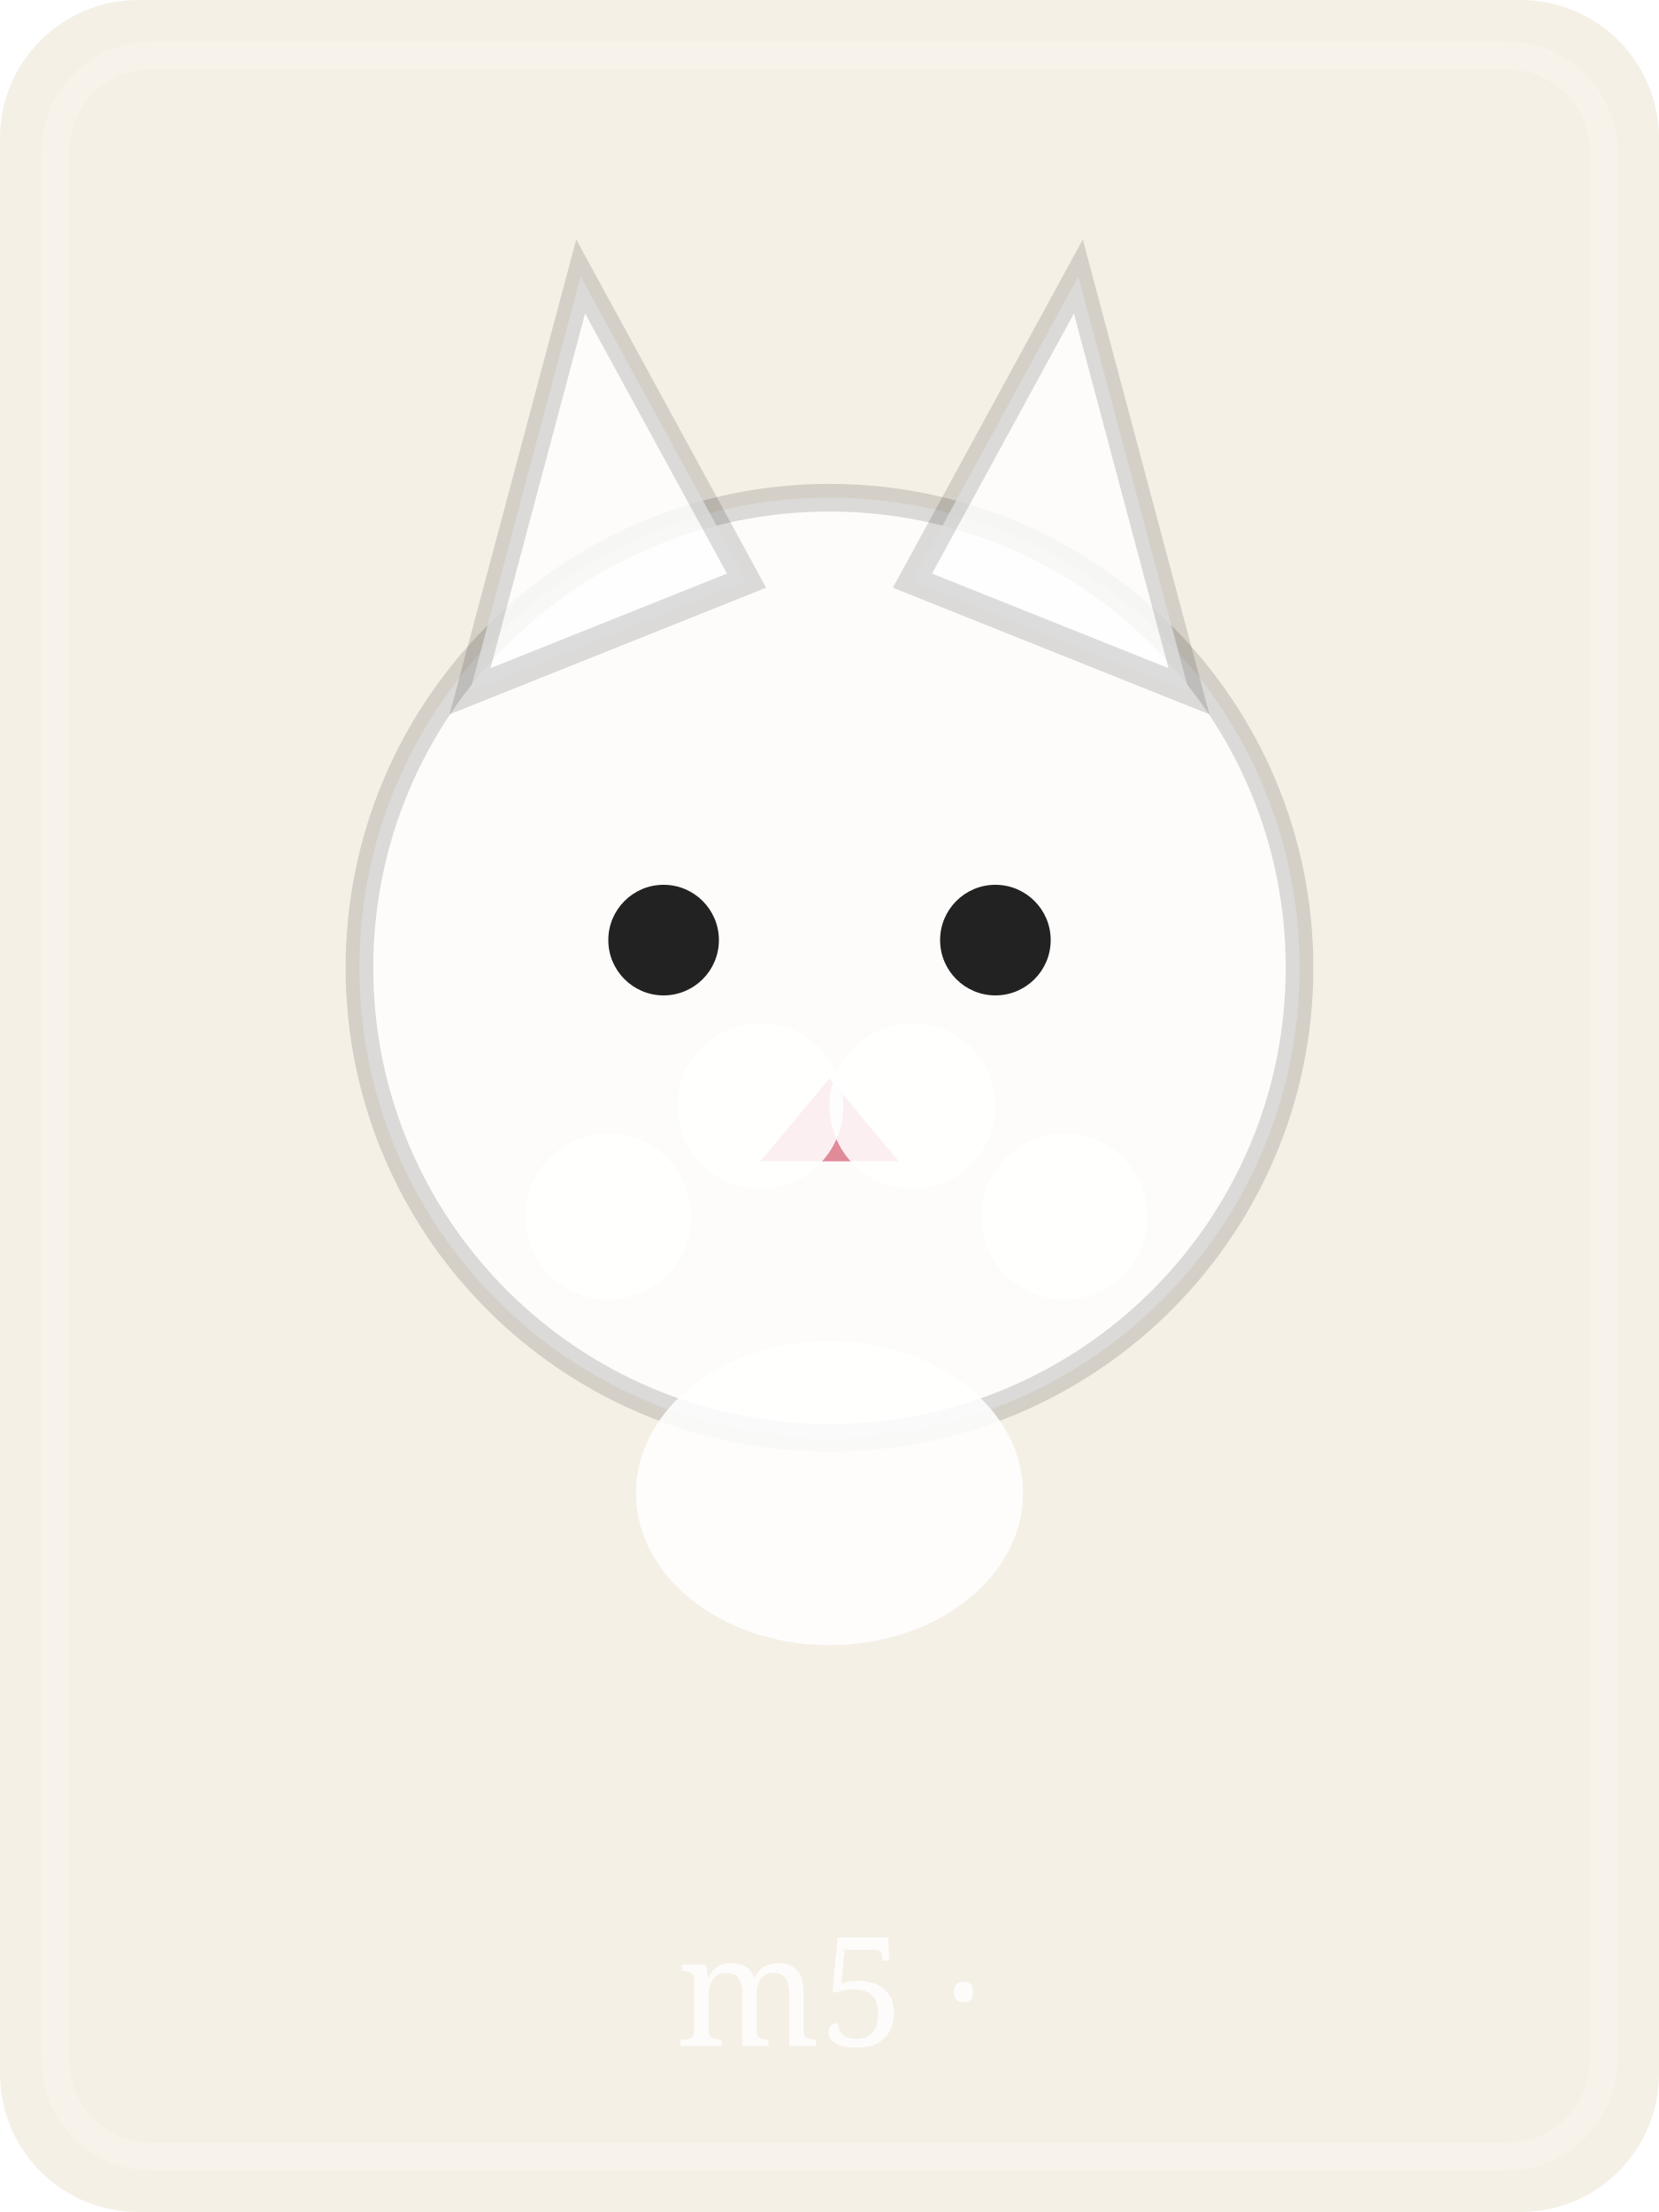
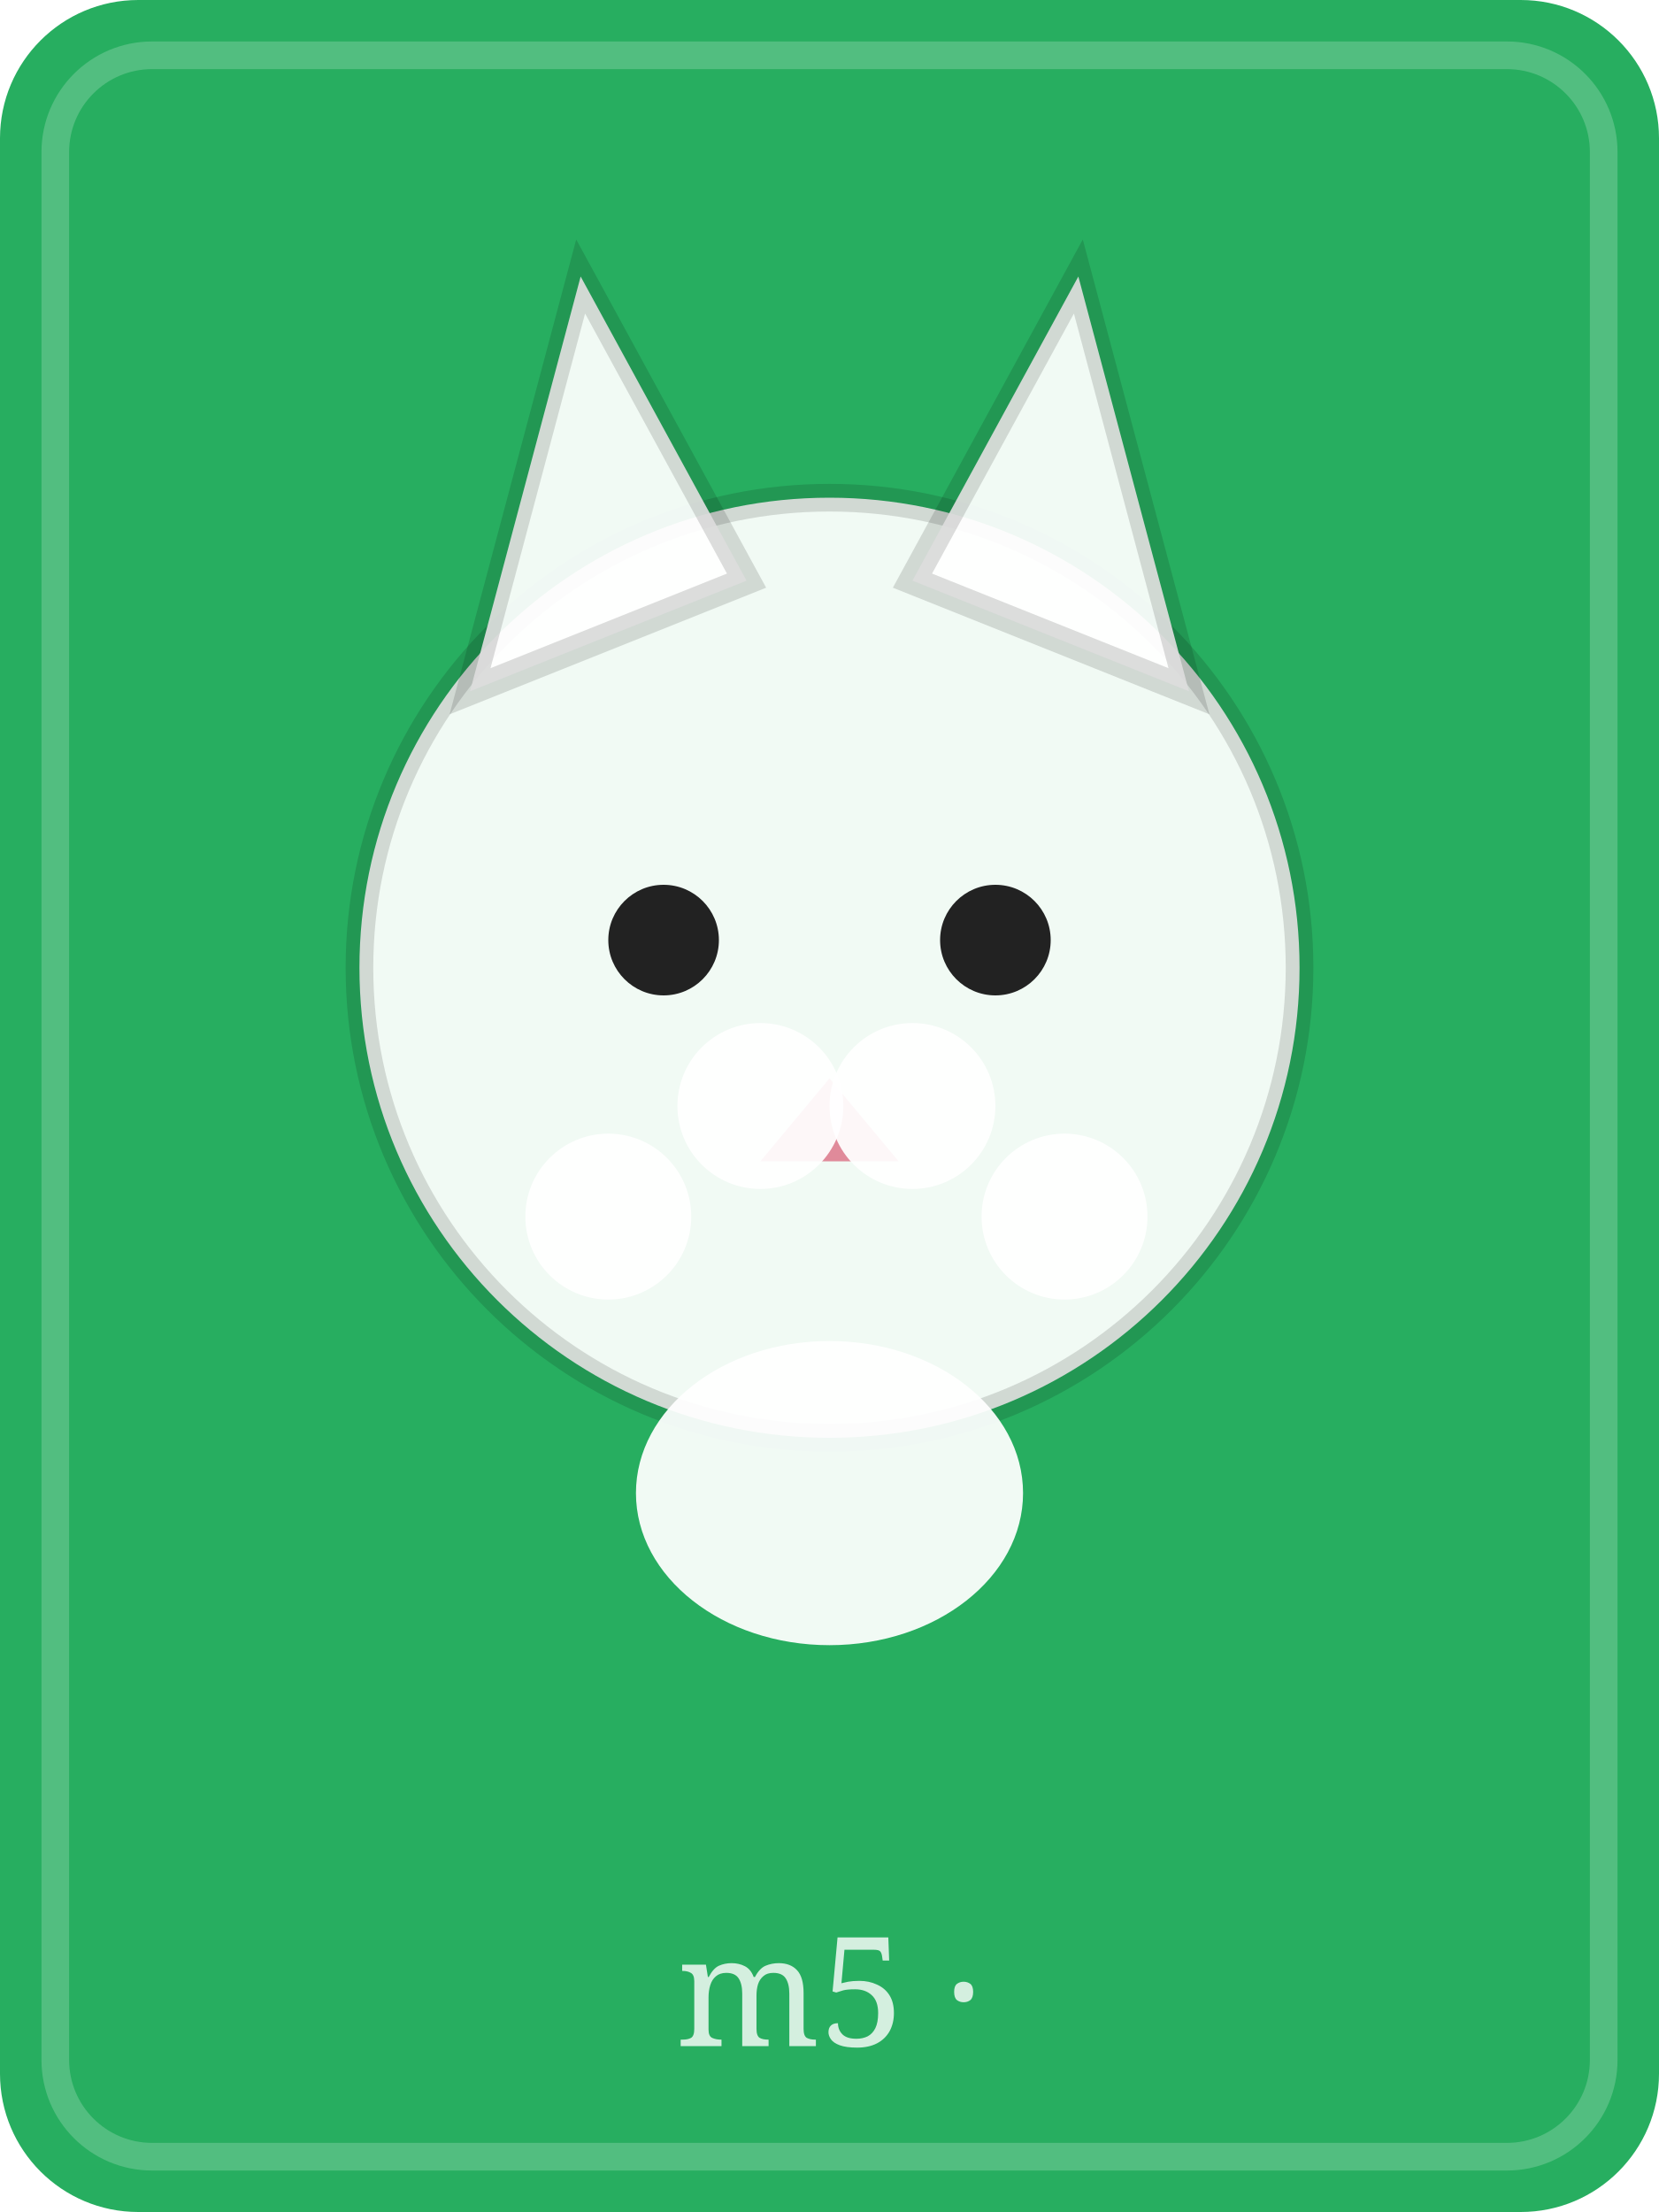
<svg xmlns="http://www.w3.org/2000/svg" viewBox="0 0 120 160">
-   <rect width="120" height="160" rx="10" fill="#f5f0e6" />
+   <rect width="120" height="160" rx="10" fill="#27ae60" />
  <rect x="4" y="4" width="112" height="152" rx="7" fill="none" stroke="#ffffff33" stroke-width="2" />
-   <circle cx="60" cy="70" r="34" fill="#ffffffcc" stroke="#00000022" stroke-width="2" />
-   <polygon points="34,50 42,20 54,42" fill="#ffffffcc" stroke="#00000022" stroke-width="2" />
-   <polygon points="86,50 78,20 66,42" fill="#ffffffcc" stroke="#00000022" stroke-width="2" />
+   <circle cx="60" cy="70" r="34" fill="#ffffffee" stroke="#00000022" stroke-width="2" />
+   <polygon points="34,50 42,20 54,42" fill="#ffffffee" stroke="#00000022" stroke-width="2" />
+   <polygon points="86,50 78,20 66,42" fill="#ffffffee" stroke="#00000022" stroke-width="2" />
  <circle cx="48" cy="68" r="4" fill="#222" />
  <circle cx="72" cy="68" r="4" fill="#222" />
  <polygon points="60,78 55,84 65,84" fill="#e08a9a" />
-   <ellipse cx="60" cy="108" rx="14" ry="11" fill="#ffffffdd" />
-   <circle cx="44" cy="88" r="6" fill="#ffffffdd" />
-   <circle cx="55" cy="80" r="6" fill="#ffffffdd" />
-   <circle cx="66" cy="80" r="6" fill="#ffffffdd" />
-   <circle cx="77" cy="88" r="6" fill="#ffffffdd" />
+   <ellipse cx="60" cy="108" rx="14" ry="11" fill="#ffffffee" />
+   <circle cx="44" cy="88" r="6" fill="#ffffffee" />
+   <circle cx="55" cy="80" r="6" fill="#ffffffee" />
+   <circle cx="66" cy="80" r="6" fill="#ffffffee" />
+   <circle cx="77" cy="88" r="6" fill="#ffffffee" />
  <text x="60" y="148" font-family="Georgia,serif" font-size="11" fill="#ffffffcc" text-anchor="middle">m5 ·</text>
</svg>
